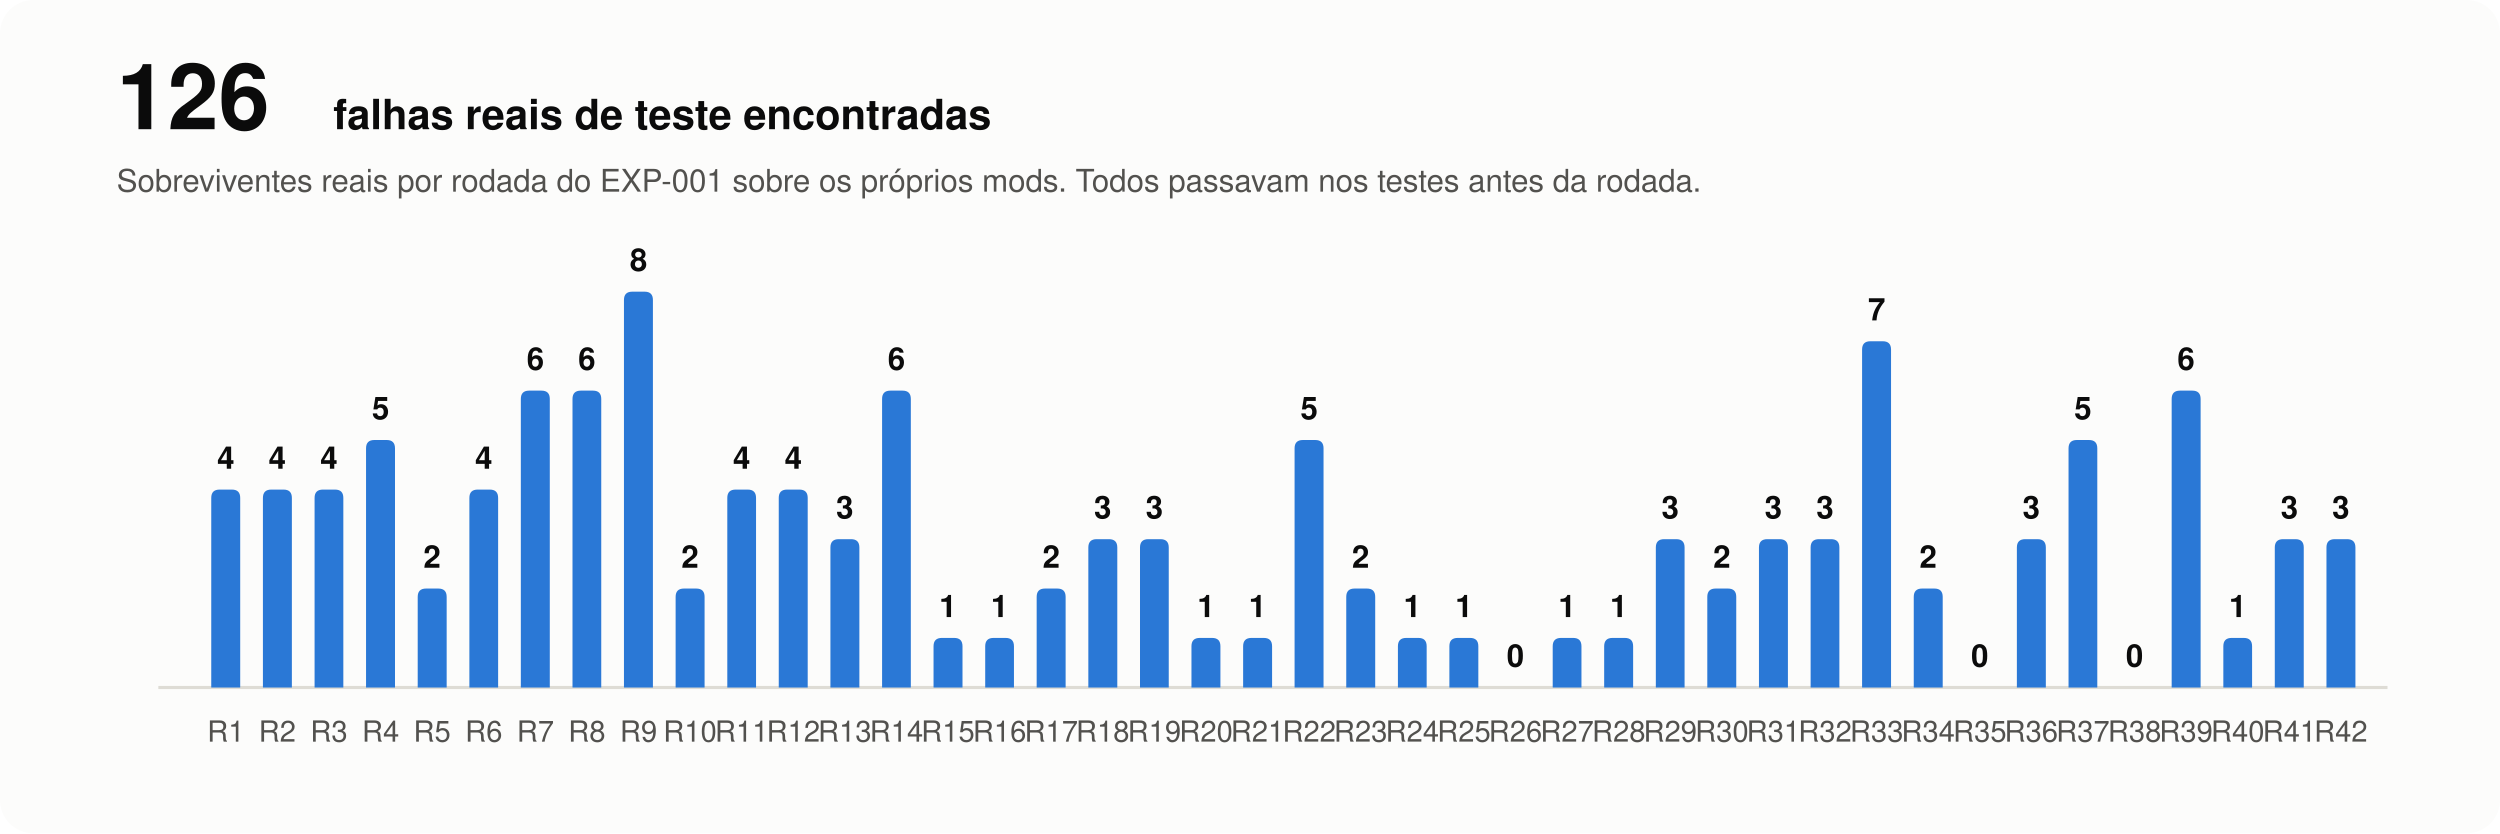
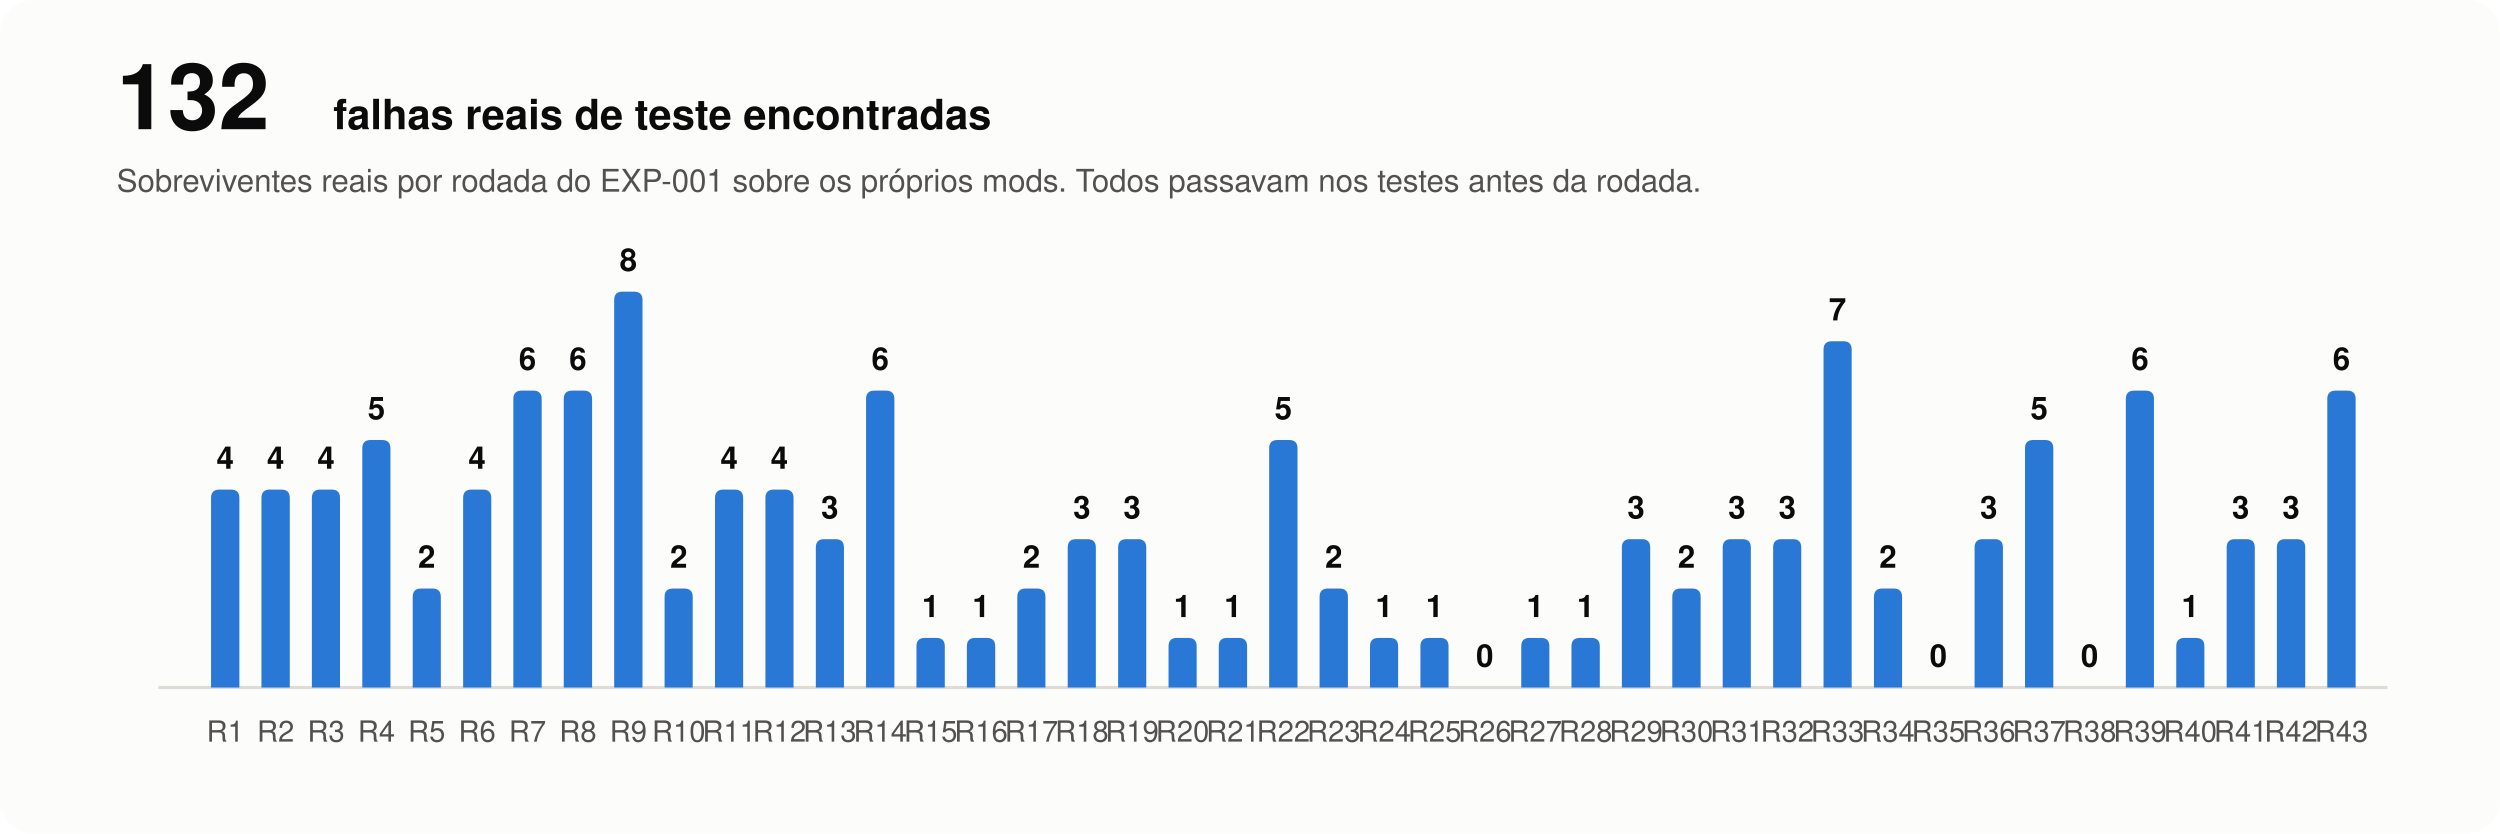
- <svg xmlns="http://www.w3.org/2000/svg" viewBox="0 0 1200 400" width="1200" height="400" role="img" aria-label="126 falhas reais de teste encontradas em 42 rodadas" font-family="ui-sans-serif, -apple-system, 'Segoe UI', Helvetica, Arial, sans-serif">
+ <svg xmlns="http://www.w3.org/2000/svg" viewBox="0 0 1200 400" width="1200" height="400" role="img" aria-label="132 falhas reais de teste encontradas em 43 rodadas" font-family="ui-sans-serif, -apple-system, 'Segoe UI', Helvetica, Arial, sans-serif">
  <style>
  .sup { fill: #fcfcfb; } .sup2 { fill: #f3f2ef; } .borda { stroke: #dedcd5; }
  .t1 { fill: #0b0b0b; } .t2 { fill: #52514e; } .t3 { fill: #8a887f; }
  .ac { fill: #2a78d6; } .acs { stroke: #2a78d6; } .acf { fill: #e8f1fb; }
  .ok { fill: #0f7a3d; } .okf { fill: #e3f3e8; }
  @media (prefers-color-scheme: dark) {
    .sup { fill: #1a1a19; } .sup2 { fill: #232322; } .borda { stroke: #3a3936; }
    .t1 { fill: #f0efec; } .t2 { fill: #c3c2b7; } .t3 { fill: #8f8d84; }
    .ac { fill: #3987e5; } .acs { stroke: #3987e5; } .acf { fill: #1d2c40; }
    .ok { fill: #4cc27a; } .okf { fill: #16301f; }
  }
  @media (prefers-reduced-motion: reduce) { * { animation: none !important; } }

  .barra { transform-box: fill-box; transform-origin: bottom; animation: cresce 1.1s cubic-bezier(.2,.8,.2,1); }
  @keyframes cresce { from { transform: scaleY(0); } to { transform: scaleY(1); } }
</style>
  <rect width="1200" height="400" rx="16" class="sup" />
-   <text x="56" y="62" font-size="44" font-weight="800" class="t1">126</text>
+   <text x="56" y="62" font-size="44" font-weight="800" class="t1">132</text>
  <text x="160" y="62" font-size="20" font-weight="700" class="t1">falhas reais de teste encontradas</text>
  <text x="56" y="92" font-size="15" class="t2">Sobreviventes reais por rodada do EXP-001 sobre os próprios mods. Todos passavam nos testes antes da rodada.</text>
  <line x1="76" y1="330" x2="1146" y2="330" class="borda" stroke-width="1.5" />
  <g class="barra">
-     <path d="M101.4,330 L101.4,239.0 Q101.4,235.0 105.4,235.0 L111.3,235.0 Q115.3,235.0 115.3,239.0 L115.3,330 Z" class="ac" />
-   </g>
-   <text x="108.4" y="225.0" font-size="15" font-weight="700" class="t1" text-anchor="middle">4</text>
-   <text x="108.4" y="356" font-size="14" class="t2" text-anchor="middle">R1</text>
-   <g class="barra">
-     <path d="M126.2,330 L126.2,239.0 Q126.2,235.0 130.2,235.0 L136.1,235.0 Q140.1,235.0 140.1,239.0 L140.1,330 Z" class="ac" />
-   </g>
-   <text x="133.1" y="225.0" font-size="15" font-weight="700" class="t1" text-anchor="middle">4</text>
-   <text x="133.1" y="356" font-size="14" class="t2" text-anchor="middle">R2</text>
-   <g class="barra">
-     <path d="M151.0,330 L151.0,239.0 Q151.0,235.0 155.0,235.0 L160.8,235.0 Q164.8,235.0 164.8,239.0 L164.8,330 Z" class="ac" />
-   </g>
-   <text x="157.9" y="225.0" font-size="15" font-weight="700" class="t1" text-anchor="middle">4</text>
-   <text x="157.9" y="356" font-size="14" class="t2" text-anchor="middle">R3</text>
-   <g class="barra">
-     <path d="M175.7,330 L175.7,215.2 Q175.7,211.2 179.7,211.2 L185.6,211.2 Q189.6,211.2 189.6,215.2 L189.6,330 Z" class="ac" />
-   </g>
-   <text x="182.7" y="201.2" font-size="15" font-weight="700" class="t1" text-anchor="middle">5</text>
-   <text x="182.7" y="356" font-size="14" class="t2" text-anchor="middle">R4</text>
-   <g class="barra">
-     <path d="M200.5,330 L200.5,286.5 Q200.5,282.5 204.5,282.5 L210.4,282.5 Q214.4,282.5 214.4,286.5 L214.4,330 Z" class="ac" />
-   </g>
-   <text x="207.4" y="272.5" font-size="15" font-weight="700" class="t1" text-anchor="middle">2</text>
-   <text x="207.4" y="356" font-size="14" class="t2" text-anchor="middle">R5</text>
-   <g class="barra">
-     <path d="M225.3,330 L225.3,239.0 Q225.3,235.0 229.3,235.0 L235.1,235.0 Q239.1,235.0 239.1,239.0 L239.1,330 Z" class="ac" />
-   </g>
-   <text x="232.2" y="225.0" font-size="15" font-weight="700" class="t1" text-anchor="middle">4</text>
-   <text x="232.2" y="356" font-size="14" class="t2" text-anchor="middle">R6</text>
-   <g class="barra">
-     <path d="M250.0,330 L250.0,191.5 Q250.0,187.5 254.0,187.5 L259.9,187.5 Q263.9,187.5 263.9,191.5 L263.9,330 Z" class="ac" />
-   </g>
-   <text x="257.0" y="177.5" font-size="15" font-weight="700" class="t1" text-anchor="middle">6</text>
-   <text x="257.0" y="356" font-size="14" class="t2" text-anchor="middle">R7</text>
-   <g class="barra">
-     <path d="M274.8,330 L274.8,191.5 Q274.8,187.5 278.8,187.5 L284.6,187.5 Q288.6,187.5 288.6,191.5 L288.6,330 Z" class="ac" />
-   </g>
-   <text x="281.7" y="177.5" font-size="15" font-weight="700" class="t1" text-anchor="middle">6</text>
-   <text x="281.7" y="356" font-size="14" class="t2" text-anchor="middle">R8</text>
-   <g class="barra">
-     <path d="M299.5,330 L299.5,144.0 Q299.5,140.0 303.5,140.0 L309.4,140.0 Q313.4,140.0 313.4,144.0 L313.4,330 Z" class="ac" />
-   </g>
-   <text x="306.5" y="130.0" font-size="15" font-weight="700" class="t1" text-anchor="middle">8</text>
-   <text x="306.5" y="356" font-size="14" class="t2" text-anchor="middle">R9</text>
-   <g class="barra">
-     <path d="M324.3,330 L324.3,286.5 Q324.3,282.5 328.3,282.5 L334.2,282.5 Q338.2,282.5 338.2,286.5 L338.2,330 Z" class="ac" />
-   </g>
-   <text x="331.2" y="272.5" font-size="15" font-weight="700" class="t1" text-anchor="middle">2</text>
-   <text x="331.2" y="356" font-size="14" class="t2" text-anchor="middle">R10</text>
-   <g class="barra">
-     <path d="M349.1,330 L349.1,239.0 Q349.1,235.0 353.1,235.0 L358.9,235.0 Q362.9,235.0 362.9,239.0 L362.9,330 Z" class="ac" />
-   </g>
-   <text x="356.0" y="225.0" font-size="15" font-weight="700" class="t1" text-anchor="middle">4</text>
-   <text x="356.0" y="356" font-size="14" class="t2" text-anchor="middle">R11</text>
-   <g class="barra">
-     <path d="M373.8,330 L373.8,239.0 Q373.8,235.0 377.8,235.0 L383.7,235.0 Q387.7,235.0 387.7,239.0 L387.7,330 Z" class="ac" />
-   </g>
-   <text x="380.8" y="225.0" font-size="15" font-weight="700" class="t1" text-anchor="middle">4</text>
-   <text x="380.8" y="356" font-size="14" class="t2" text-anchor="middle">R12</text>
-   <g class="barra">
-     <path d="M398.6,330 L398.6,262.8 Q398.6,258.8 402.6,258.8 L408.5,258.8 Q412.5,258.8 412.5,262.8 L412.5,330 Z" class="ac" />
-   </g>
-   <text x="405.5" y="248.8" font-size="15" font-weight="700" class="t1" text-anchor="middle">3</text>
-   <text x="405.5" y="356" font-size="14" class="t2" text-anchor="middle">R13</text>
-   <g class="barra">
-     <path d="M423.4,330 L423.4,191.5 Q423.4,187.5 427.4,187.5 L433.2,187.5 Q437.2,187.5 437.2,191.5 L437.2,330 Z" class="ac" />
-   </g>
-   <text x="430.3" y="177.5" font-size="15" font-weight="700" class="t1" text-anchor="middle">6</text>
-   <text x="430.3" y="356" font-size="14" class="t2" text-anchor="middle">R14</text>
-   <g class="barra">
-     <path d="M448.1,330 L448.1,310.2 Q448.1,306.2 452.1,306.2 L458.0,306.2 Q462.0,306.2 462.0,310.2 L462.0,330 Z" class="ac" />
-   </g>
-   <text x="455.0" y="296.2" font-size="15" font-weight="700" class="t1" text-anchor="middle">1</text>
-   <text x="455.0" y="356" font-size="14" class="t2" text-anchor="middle">R15</text>
-   <g class="barra">
-     <path d="M472.9,330 L472.9,310.2 Q472.9,306.2 476.9,306.2 L482.7,306.2 Q486.7,306.2 486.7,310.2 L486.7,330 Z" class="ac" />
-   </g>
-   <text x="479.8" y="296.2" font-size="15" font-weight="700" class="t1" text-anchor="middle">1</text>
-   <text x="479.8" y="356" font-size="14" class="t2" text-anchor="middle">R16</text>
-   <g class="barra">
-     <path d="M497.6,330 L497.6,286.5 Q497.6,282.5 501.6,282.5 L507.5,282.5 Q511.5,282.5 511.5,286.5 L511.5,330 Z" class="ac" />
-   </g>
-   <text x="504.6" y="272.5" font-size="15" font-weight="700" class="t1" text-anchor="middle">2</text>
-   <text x="504.6" y="356" font-size="14" class="t2" text-anchor="middle">R17</text>
-   <g class="barra">
-     <path d="M522.4,330 L522.4,262.8 Q522.4,258.8 526.4,258.8 L532.3,258.8 Q536.3,258.8 536.3,262.8 L536.3,330 Z" class="ac" />
-   </g>
-   <text x="529.3" y="248.8" font-size="15" font-weight="700" class="t1" text-anchor="middle">3</text>
-   <text x="529.3" y="356" font-size="14" class="t2" text-anchor="middle">R18</text>
-   <g class="barra">
-     <path d="M547.2,330 L547.2,262.8 Q547.2,258.8 551.2,258.8 L557.0,258.8 Q561.0,258.8 561.0,262.8 L561.0,330 Z" class="ac" />
-   </g>
-   <text x="554.1" y="248.8" font-size="15" font-weight="700" class="t1" text-anchor="middle">3</text>
-   <text x="554.1" y="356" font-size="14" class="t2" text-anchor="middle">R19</text>
-   <g class="barra">
-     <path d="M571.9,330 L571.9,310.2 Q571.9,306.2 575.9,306.2 L581.8,306.2 Q585.8,306.2 585.8,310.2 L585.8,330 Z" class="ac" />
-   </g>
-   <text x="578.9" y="296.2" font-size="15" font-weight="700" class="t1" text-anchor="middle">1</text>
-   <text x="578.9" y="356" font-size="14" class="t2" text-anchor="middle">R20</text>
-   <g class="barra">
-     <path d="M596.7,330 L596.7,310.2 Q596.7,306.2 600.7,306.2 L606.6,306.2 Q610.6,306.2 610.6,310.2 L610.6,330 Z" class="ac" />
-   </g>
-   <text x="603.6" y="296.2" font-size="15" font-weight="700" class="t1" text-anchor="middle">1</text>
-   <text x="603.6" y="356" font-size="14" class="t2" text-anchor="middle">R21</text>
-   <g class="barra">
-     <path d="M621.4,330 L621.4,215.2 Q621.4,211.2 625.4,211.2 L631.3,211.2 Q635.3,211.2 635.3,215.2 L635.3,330 Z" class="ac" />
-   </g>
-   <text x="628.4" y="201.2" font-size="15" font-weight="700" class="t1" text-anchor="middle">5</text>
-   <text x="628.4" y="356" font-size="14" class="t2" text-anchor="middle">R22</text>
-   <g class="barra">
-     <path d="M646.2,330 L646.2,286.5 Q646.2,282.5 650.2,282.5 L656.1,282.5 Q660.1,282.5 660.1,286.5 L660.1,330 Z" class="ac" />
-   </g>
-   <text x="653.1" y="272.5" font-size="15" font-weight="700" class="t1" text-anchor="middle">2</text>
-   <text x="653.1" y="356" font-size="14" class="t2" text-anchor="middle">R23</text>
-   <g class="barra">
-     <path d="M671.0,330 L671.0,310.2 Q671.0,306.2 675.0,306.2 L680.8,306.2 Q684.8,306.2 684.8,310.2 L684.8,330 Z" class="ac" />
-   </g>
-   <text x="677.9" y="296.2" font-size="15" font-weight="700" class="t1" text-anchor="middle">1</text>
-   <text x="677.9" y="356" font-size="14" class="t2" text-anchor="middle">R24</text>
-   <g class="barra">
-     <path d="M695.7,330 L695.7,310.2 Q695.7,306.2 699.7,306.2 L705.6,306.2 Q709.6,306.2 709.6,310.2 L709.6,330 Z" class="ac" />
-   </g>
-   <text x="702.7" y="296.2" font-size="15" font-weight="700" class="t1" text-anchor="middle">1</text>
-   <text x="702.7" y="356" font-size="14" class="t2" text-anchor="middle">R25</text>
-   <g class="barra">
-     <path d="M720.5,330 L720.5,330.0 Q720.5,330.0 720.5,330.0 L734.4,330.0 Q734.4,330.0 734.4,330.0 L734.4,330 Z" class="ac" />
-   </g>
-   <text x="727.4" y="320.0" font-size="15" font-weight="700" class="t1" text-anchor="middle">0</text>
-   <text x="727.4" y="356" font-size="14" class="t2" text-anchor="middle">R26</text>
-   <g class="barra">
-     <path d="M745.3,330 L745.3,310.2 Q745.3,306.2 749.3,306.2 L755.1,306.2 Q759.1,306.2 759.1,310.2 L759.1,330 Z" class="ac" />
-   </g>
-   <text x="752.2" y="296.2" font-size="15" font-weight="700" class="t1" text-anchor="middle">1</text>
-   <text x="752.2" y="356" font-size="14" class="t2" text-anchor="middle">R27</text>
-   <g class="barra">
-     <path d="M770.0,330 L770.0,310.2 Q770.0,306.2 774.0,306.2 L779.9,306.2 Q783.9,306.2 783.9,310.2 L783.9,330 Z" class="ac" />
-   </g>
-   <text x="777.0" y="296.2" font-size="15" font-weight="700" class="t1" text-anchor="middle">1</text>
-   <text x="777.0" y="356" font-size="14" class="t2" text-anchor="middle">R28</text>
-   <g class="barra">
-     <path d="M794.8,330 L794.8,262.8 Q794.8,258.8 798.8,258.8 L804.6,258.8 Q808.6,258.8 808.6,262.8 L808.6,330 Z" class="ac" />
-   </g>
-   <text x="801.7" y="248.8" font-size="15" font-weight="700" class="t1" text-anchor="middle">3</text>
-   <text x="801.7" y="356" font-size="14" class="t2" text-anchor="middle">R29</text>
-   <g class="barra">
-     <path d="M819.5,330 L819.5,286.5 Q819.5,282.5 823.5,282.5 L829.4,282.5 Q833.4,282.5 833.4,286.5 L833.4,330 Z" class="ac" />
-   </g>
-   <text x="826.5" y="272.5" font-size="15" font-weight="700" class="t1" text-anchor="middle">2</text>
-   <text x="826.5" y="356" font-size="14" class="t2" text-anchor="middle">R30</text>
-   <g class="barra">
-     <path d="M844.3,330 L844.3,262.8 Q844.3,258.8 848.3,258.8 L854.2,258.8 Q858.2,258.8 858.2,262.8 L858.2,330 Z" class="ac" />
-   </g>
-   <text x="851.2" y="248.8" font-size="15" font-weight="700" class="t1" text-anchor="middle">3</text>
-   <text x="851.2" y="356" font-size="14" class="t2" text-anchor="middle">R31</text>
-   <g class="barra">
-     <path d="M869.1,330 L869.1,262.8 Q869.1,258.8 873.1,258.8 L878.9,258.8 Q882.9,258.8 882.9,262.8 L882.9,330 Z" class="ac" />
-   </g>
-   <text x="876.0" y="248.8" font-size="15" font-weight="700" class="t1" text-anchor="middle">3</text>
-   <text x="876.0" y="356" font-size="14" class="t2" text-anchor="middle">R32</text>
-   <g class="barra">
-     <path d="M893.8,330 L893.8,167.8 Q893.8,163.8 897.8,163.8 L903.7,163.8 Q907.7,163.8 907.7,167.8 L907.7,330 Z" class="ac" />
-   </g>
-   <text x="900.8" y="153.8" font-size="15" font-weight="700" class="t1" text-anchor="middle">7</text>
-   <text x="900.8" y="356" font-size="14" class="t2" text-anchor="middle">R33</text>
-   <g class="barra">
-     <path d="M918.6,330 L918.6,286.5 Q918.6,282.5 922.6,282.5 L928.5,282.5 Q932.5,282.5 932.5,286.5 L932.5,330 Z" class="ac" />
-   </g>
-   <text x="925.5" y="272.5" font-size="15" font-weight="700" class="t1" text-anchor="middle">2</text>
-   <text x="925.5" y="356" font-size="14" class="t2" text-anchor="middle">R34</text>
-   <g class="barra">
-     <path d="M943.4,330 L943.4,330.0 Q943.4,330.0 943.4,330.0 L957.2,330.0 Q957.2,330.0 957.2,330.0 L957.2,330 Z" class="ac" />
-   </g>
-   <text x="950.3" y="320.0" font-size="15" font-weight="700" class="t1" text-anchor="middle">0</text>
-   <text x="950.3" y="356" font-size="14" class="t2" text-anchor="middle">R35</text>
-   <g class="barra">
-     <path d="M968.1,330 L968.1,262.8 Q968.1,258.8 972.1,258.8 L978.0,258.8 Q982.0,258.8 982.0,262.8 L982.0,330 Z" class="ac" />
-   </g>
-   <text x="975.0" y="248.8" font-size="15" font-weight="700" class="t1" text-anchor="middle">3</text>
-   <text x="975.0" y="356" font-size="14" class="t2" text-anchor="middle">R36</text>
-   <g class="barra">
-     <path d="M992.9,330 L992.9,215.2 Q992.9,211.2 996.9,211.2 L1002.7,211.2 Q1006.7,211.2 1006.7,215.2 L1006.7,330 Z" class="ac" />
-   </g>
-   <text x="999.8" y="201.2" font-size="15" font-weight="700" class="t1" text-anchor="middle">5</text>
-   <text x="999.8" y="356" font-size="14" class="t2" text-anchor="middle">R37</text>
-   <g class="barra">
-     <path d="M1017.6,330 L1017.6,330.0 Q1017.6,330.0 1017.6,330.0 L1031.5,330.0 Q1031.5,330.0 1031.5,330.0 L1031.5,330 Z" class="ac" />
-   </g>
-   <text x="1024.6" y="320.0" font-size="15" font-weight="700" class="t1" text-anchor="middle">0</text>
-   <text x="1024.6" y="356" font-size="14" class="t2" text-anchor="middle">R38</text>
-   <g class="barra">
-     <path d="M1042.4,330 L1042.4,191.5 Q1042.4,187.5 1046.4,187.5 L1052.3,187.5 Q1056.3,187.5 1056.3,191.5 L1056.3,330 Z" class="ac" />
-   </g>
-   <text x="1049.3" y="177.5" font-size="15" font-weight="700" class="t1" text-anchor="middle">6</text>
-   <text x="1049.3" y="356" font-size="14" class="t2" text-anchor="middle">R39</text>
-   <g class="barra">
-     <path d="M1067.2,330 L1067.2,310.2 Q1067.2,306.2 1071.2,306.2 L1077.0,306.2 Q1081.0,306.2 1081.0,310.2 L1081.0,330 Z" class="ac" />
-   </g>
-   <text x="1074.1" y="296.2" font-size="15" font-weight="700" class="t1" text-anchor="middle">1</text>
-   <text x="1074.1" y="356" font-size="14" class="t2" text-anchor="middle">R40</text>
-   <g class="barra">
-     <path d="M1091.9,330 L1091.9,262.8 Q1091.9,258.8 1095.9,258.8 L1101.8,258.8 Q1105.8,258.8 1105.8,262.8 L1105.8,330 Z" class="ac" />
-   </g>
-   <text x="1098.9" y="248.8" font-size="15" font-weight="700" class="t1" text-anchor="middle">3</text>
-   <text x="1098.9" y="356" font-size="14" class="t2" text-anchor="middle">R41</text>
-   <g class="barra">
-     <path d="M1116.7,330 L1116.7,262.8 Q1116.7,258.8 1120.7,258.8 L1126.6,258.8 Q1130.6,258.8 1130.6,262.8 L1130.6,330 Z" class="ac" />
-   </g>
-   <text x="1123.6" y="248.8" font-size="15" font-weight="700" class="t1" text-anchor="middle">3</text>
-   <text x="1123.6" y="356" font-size="14" class="t2" text-anchor="middle">R42</text>
+     <path d="M101.3,330 L101.3,239.0 Q101.3,235.0 105.3,235.0 L110.9,235.0 Q114.9,235.0 114.9,239.0 L114.9,330 Z" class="ac" />
+   </g>
+   <text x="108.1" y="225.0" font-size="15" font-weight="700" class="t1" text-anchor="middle">4</text>
+   <text x="108.1" y="356" font-size="14" class="t2" text-anchor="middle">R1</text>
+   <g class="barra">
+     <path d="M125.5,330 L125.5,239.0 Q125.5,235.0 129.5,235.0 L135.1,235.0 Q139.1,235.0 139.1,239.0 L139.1,330 Z" class="ac" />
+   </g>
+   <text x="132.3" y="225.0" font-size="15" font-weight="700" class="t1" text-anchor="middle">4</text>
+   <text x="132.3" y="356" font-size="14" class="t2" text-anchor="middle">R2</text>
+   <g class="barra">
+     <path d="M149.7,330 L149.7,239.0 Q149.7,235.0 153.7,235.0 L159.2,235.0 Q163.2,235.0 163.2,239.0 L163.2,330 Z" class="ac" />
+   </g>
+   <text x="156.5" y="225.0" font-size="15" font-weight="700" class="t1" text-anchor="middle">4</text>
+   <text x="156.5" y="356" font-size="14" class="t2" text-anchor="middle">R3</text>
+   <g class="barra">
+     <path d="M173.9,330 L173.9,215.2 Q173.9,211.2 177.9,211.2 L183.4,211.2 Q187.4,211.2 187.4,215.2 L187.4,330 Z" class="ac" />
+   </g>
+   <text x="180.7" y="201.2" font-size="15" font-weight="700" class="t1" text-anchor="middle">5</text>
+   <text x="180.7" y="356" font-size="14" class="t2" text-anchor="middle">R4</text>
+   <g class="barra">
+     <path d="M198.1,330 L198.1,286.5 Q198.1,282.5 202.1,282.5 L207.6,282.5 Q211.6,282.5 211.6,286.5 L211.6,330 Z" class="ac" />
+   </g>
+   <text x="204.8" y="272.5" font-size="15" font-weight="700" class="t1" text-anchor="middle">2</text>
+   <text x="204.8" y="356" font-size="14" class="t2" text-anchor="middle">R5</text>
+   <g class="barra">
+     <path d="M222.3,330 L222.3,239.0 Q222.3,235.0 226.3,235.0 L231.8,235.0 Q235.8,235.0 235.8,239.0 L235.8,330 Z" class="ac" />
+   </g>
+   <text x="229.0" y="225.0" font-size="15" font-weight="700" class="t1" text-anchor="middle">4</text>
+   <text x="229.0" y="356" font-size="14" class="t2" text-anchor="middle">R6</text>
+   <g class="barra">
+     <path d="M246.4,330 L246.4,191.5 Q246.4,187.5 250.4,187.5 L256.0,187.5 Q260.0,187.5 260.0,191.5 L260.0,330 Z" class="ac" />
+   </g>
+   <text x="253.2" y="177.5" font-size="15" font-weight="700" class="t1" text-anchor="middle">6</text>
+   <text x="253.2" y="356" font-size="14" class="t2" text-anchor="middle">R7</text>
+   <g class="barra">
+     <path d="M270.6,330 L270.6,191.5 Q270.6,187.5 274.6,187.5 L280.2,187.5 Q284.2,187.5 284.2,191.5 L284.2,330 Z" class="ac" />
+   </g>
+   <text x="277.4" y="177.5" font-size="15" font-weight="700" class="t1" text-anchor="middle">6</text>
+   <text x="277.4" y="356" font-size="14" class="t2" text-anchor="middle">R8</text>
+   <g class="barra">
+     <path d="M294.8,330 L294.8,144.0 Q294.8,140.0 298.8,140.0 L304.4,140.0 Q308.4,140.0 308.4,144.0 L308.4,330 Z" class="ac" />
+   </g>
+   <text x="301.6" y="130.0" font-size="15" font-weight="700" class="t1" text-anchor="middle">8</text>
+   <text x="301.6" y="356" font-size="14" class="t2" text-anchor="middle">R9</text>
+   <g class="barra">
+     <path d="M319.0,330 L319.0,286.5 Q319.0,282.5 323.0,282.5 L328.5,282.5 Q332.5,282.5 332.5,286.5 L332.5,330 Z" class="ac" />
+   </g>
+   <text x="325.8" y="272.5" font-size="15" font-weight="700" class="t1" text-anchor="middle">2</text>
+   <text x="325.8" y="356" font-size="14" class="t2" text-anchor="middle">R10</text>
+   <g class="barra">
+     <path d="M343.2,330 L343.2,239.0 Q343.2,235.0 347.2,235.0 L352.7,235.0 Q356.7,235.0 356.7,239.0 L356.7,330 Z" class="ac" />
+   </g>
+   <text x="350.0" y="225.0" font-size="15" font-weight="700" class="t1" text-anchor="middle">4</text>
+   <text x="350.0" y="356" font-size="14" class="t2" text-anchor="middle">R11</text>
+   <g class="barra">
+     <path d="M367.4,330 L367.4,239.0 Q367.4,235.0 371.4,235.0 L376.9,235.0 Q380.9,235.0 380.9,239.0 L380.9,330 Z" class="ac" />
+   </g>
+   <text x="374.1" y="225.0" font-size="15" font-weight="700" class="t1" text-anchor="middle">4</text>
+   <text x="374.1" y="356" font-size="14" class="t2" text-anchor="middle">R12</text>
+   <g class="barra">
+     <path d="M391.6,330 L391.6,262.8 Q391.6,258.8 395.6,258.8 L401.1,258.8 Q405.1,258.8 405.1,262.8 L405.1,330 Z" class="ac" />
+   </g>
+   <text x="398.3" y="248.8" font-size="15" font-weight="700" class="t1" text-anchor="middle">3</text>
+   <text x="398.3" y="356" font-size="14" class="t2" text-anchor="middle">R13</text>
+   <g class="barra">
+     <path d="M415.7,330 L415.7,191.5 Q415.7,187.5 419.7,187.5 L425.3,187.5 Q429.3,187.5 429.3,191.5 L429.3,330 Z" class="ac" />
+   </g>
+   <text x="422.5" y="177.5" font-size="15" font-weight="700" class="t1" text-anchor="middle">6</text>
+   <text x="422.5" y="356" font-size="14" class="t2" text-anchor="middle">R14</text>
+   <g class="barra">
+     <path d="M439.9,330 L439.9,310.2 Q439.9,306.2 443.9,306.2 L449.5,306.2 Q453.5,306.2 453.5,310.2 L453.5,330 Z" class="ac" />
+   </g>
+   <text x="446.7" y="296.2" font-size="15" font-weight="700" class="t1" text-anchor="middle">1</text>
+   <text x="446.7" y="356" font-size="14" class="t2" text-anchor="middle">R15</text>
+   <g class="barra">
+     <path d="M464.1,330 L464.1,310.2 Q464.1,306.2 468.1,306.2 L473.7,306.2 Q477.7,306.2 477.7,310.2 L477.7,330 Z" class="ac" />
+   </g>
+   <text x="470.9" y="296.2" font-size="15" font-weight="700" class="t1" text-anchor="middle">1</text>
+   <text x="470.9" y="356" font-size="14" class="t2" text-anchor="middle">R16</text>
+   <g class="barra">
+     <path d="M488.3,330 L488.3,286.5 Q488.3,282.5 492.3,282.5 L497.8,282.5 Q501.8,282.5 501.8,286.5 L501.8,330 Z" class="ac" />
+   </g>
+   <text x="495.1" y="272.5" font-size="15" font-weight="700" class="t1" text-anchor="middle">2</text>
+   <text x="495.1" y="356" font-size="14" class="t2" text-anchor="middle">R17</text>
+   <g class="barra">
+     <path d="M512.5,330 L512.5,262.8 Q512.5,258.8 516.5,258.8 L522.0,258.8 Q526.0,258.8 526.0,262.8 L526.0,330 Z" class="ac" />
+   </g>
+   <text x="519.3" y="248.8" font-size="15" font-weight="700" class="t1" text-anchor="middle">3</text>
+   <text x="519.3" y="356" font-size="14" class="t2" text-anchor="middle">R18</text>
+   <g class="barra">
+     <path d="M536.7,330 L536.7,262.8 Q536.7,258.8 540.7,258.8 L546.2,258.8 Q550.2,258.8 550.2,262.8 L550.2,330 Z" class="ac" />
+   </g>
+   <text x="543.4" y="248.8" font-size="15" font-weight="700" class="t1" text-anchor="middle">3</text>
+   <text x="543.4" y="356" font-size="14" class="t2" text-anchor="middle">R19</text>
+   <g class="barra">
+     <path d="M560.9,330 L560.9,310.2 Q560.9,306.2 564.9,306.2 L570.4,306.2 Q574.4,306.2 574.4,310.2 L574.4,330 Z" class="ac" />
+   </g>
+   <text x="567.6" y="296.2" font-size="15" font-weight="700" class="t1" text-anchor="middle">1</text>
+   <text x="567.6" y="356" font-size="14" class="t2" text-anchor="middle">R20</text>
+   <g class="barra">
+     <path d="M585.0,330 L585.0,310.2 Q585.0,306.2 589.0,306.2 L594.6,306.2 Q598.6,306.2 598.6,310.2 L598.6,330 Z" class="ac" />
+   </g>
+   <text x="591.8" y="296.2" font-size="15" font-weight="700" class="t1" text-anchor="middle">1</text>
+   <text x="591.8" y="356" font-size="14" class="t2" text-anchor="middle">R21</text>
+   <g class="barra">
+     <path d="M609.2,330 L609.2,215.2 Q609.2,211.2 613.2,211.2 L618.8,211.2 Q622.8,211.2 622.8,215.2 L622.8,330 Z" class="ac" />
+   </g>
+   <text x="616.0" y="201.2" font-size="15" font-weight="700" class="t1" text-anchor="middle">5</text>
+   <text x="616.0" y="356" font-size="14" class="t2" text-anchor="middle">R22</text>
+   <g class="barra">
+     <path d="M633.4,330 L633.4,286.5 Q633.4,282.5 637.4,282.5 L643.0,282.5 Q647.0,282.5 647.0,286.5 L647.0,330 Z" class="ac" />
+   </g>
+   <text x="640.2" y="272.5" font-size="15" font-weight="700" class="t1" text-anchor="middle">2</text>
+   <text x="640.2" y="356" font-size="14" class="t2" text-anchor="middle">R23</text>
+   <g class="barra">
+     <path d="M657.6,330 L657.6,310.2 Q657.6,306.2 661.6,306.2 L667.1,306.2 Q671.1,306.2 671.1,310.2 L671.1,330 Z" class="ac" />
+   </g>
+   <text x="664.4" y="296.2" font-size="15" font-weight="700" class="t1" text-anchor="middle">1</text>
+   <text x="664.4" y="356" font-size="14" class="t2" text-anchor="middle">R24</text>
+   <g class="barra">
+     <path d="M681.8,330 L681.8,310.2 Q681.8,306.2 685.8,306.2 L691.3,306.2 Q695.3,306.2 695.3,310.2 L695.3,330 Z" class="ac" />
+   </g>
+   <text x="688.6" y="296.2" font-size="15" font-weight="700" class="t1" text-anchor="middle">1</text>
+   <text x="688.6" y="356" font-size="14" class="t2" text-anchor="middle">R25</text>
+   <g class="barra">
+     <path d="M706.0,330 L706.0,330.0 Q706.0,330.0 706.0,330.0 L719.5,330.0 Q719.5,330.0 719.5,330.0 L719.5,330 Z" class="ac" />
+   </g>
+   <text x="712.7" y="320.0" font-size="15" font-weight="700" class="t1" text-anchor="middle">0</text>
+   <text x="712.7" y="356" font-size="14" class="t2" text-anchor="middle">R26</text>
+   <g class="barra">
+     <path d="M730.2,330 L730.2,310.2 Q730.2,306.2 734.2,306.2 L739.7,306.2 Q743.7,306.2 743.7,310.2 L743.7,330 Z" class="ac" />
+   </g>
+   <text x="736.9" y="296.2" font-size="15" font-weight="700" class="t1" text-anchor="middle">1</text>
+   <text x="736.9" y="356" font-size="14" class="t2" text-anchor="middle">R27</text>
+   <g class="barra">
+     <path d="M754.3,330 L754.3,310.2 Q754.3,306.2 758.3,306.2 L763.9,306.2 Q767.9,306.2 767.9,310.2 L767.9,330 Z" class="ac" />
+   </g>
+   <text x="761.1" y="296.2" font-size="15" font-weight="700" class="t1" text-anchor="middle">1</text>
+   <text x="761.1" y="356" font-size="14" class="t2" text-anchor="middle">R28</text>
+   <g class="barra">
+     <path d="M778.5,330 L778.5,262.8 Q778.5,258.8 782.5,258.8 L788.1,258.8 Q792.1,258.8 792.1,262.8 L792.1,330 Z" class="ac" />
+   </g>
+   <text x="785.3" y="248.8" font-size="15" font-weight="700" class="t1" text-anchor="middle">3</text>
+   <text x="785.3" y="356" font-size="14" class="t2" text-anchor="middle">R29</text>
+   <g class="barra">
+     <path d="M802.7,330 L802.7,286.5 Q802.7,282.5 806.7,282.5 L812.3,282.5 Q816.3,282.5 816.3,286.5 L816.3,330 Z" class="ac" />
+   </g>
+   <text x="809.5" y="272.5" font-size="15" font-weight="700" class="t1" text-anchor="middle">2</text>
+   <text x="809.5" y="356" font-size="14" class="t2" text-anchor="middle">R30</text>
+   <g class="barra">
+     <path d="M826.9,330 L826.9,262.8 Q826.9,258.8 830.9,258.8 L836.4,258.8 Q840.4,258.8 840.4,262.8 L840.4,330 Z" class="ac" />
+   </g>
+   <text x="833.7" y="248.8" font-size="15" font-weight="700" class="t1" text-anchor="middle">3</text>
+   <text x="833.7" y="356" font-size="14" class="t2" text-anchor="middle">R31</text>
+   <g class="barra">
+     <path d="M851.1,330 L851.1,262.8 Q851.1,258.8 855.1,258.8 L860.6,258.8 Q864.6,258.8 864.6,262.8 L864.6,330 Z" class="ac" />
+   </g>
+   <text x="857.9" y="248.8" font-size="15" font-weight="700" class="t1" text-anchor="middle">3</text>
+   <text x="857.9" y="356" font-size="14" class="t2" text-anchor="middle">R32</text>
+   <g class="barra">
+     <path d="M875.3,330 L875.3,167.8 Q875.3,163.8 879.3,163.8 L884.8,163.8 Q888.8,163.8 888.8,167.8 L888.8,330 Z" class="ac" />
+   </g>
+   <text x="882.0" y="153.8" font-size="15" font-weight="700" class="t1" text-anchor="middle">7</text>
+   <text x="882.0" y="356" font-size="14" class="t2" text-anchor="middle">R33</text>
+   <g class="barra">
+     <path d="M899.5,330 L899.5,286.5 Q899.5,282.5 903.5,282.5 L909.0,282.5 Q913.0,282.5 913.0,286.5 L913.0,330 Z" class="ac" />
+   </g>
+   <text x="906.2" y="272.5" font-size="15" font-weight="700" class="t1" text-anchor="middle">2</text>
+   <text x="906.2" y="356" font-size="14" class="t2" text-anchor="middle">R34</text>
+   <g class="barra">
+     <path d="M923.6,330 L923.6,330.0 Q923.6,330.0 923.6,330.0 L937.2,330.0 Q937.2,330.0 937.2,330.0 L937.2,330 Z" class="ac" />
+   </g>
+   <text x="930.4" y="320.0" font-size="15" font-weight="700" class="t1" text-anchor="middle">0</text>
+   <text x="930.4" y="356" font-size="14" class="t2" text-anchor="middle">R35</text>
+   <g class="barra">
+     <path d="M947.8,330 L947.8,262.8 Q947.8,258.8 951.8,258.8 L957.4,258.8 Q961.4,258.8 961.4,262.8 L961.4,330 Z" class="ac" />
+   </g>
+   <text x="954.6" y="248.8" font-size="15" font-weight="700" class="t1" text-anchor="middle">3</text>
+   <text x="954.6" y="356" font-size="14" class="t2" text-anchor="middle">R36</text>
+   <g class="barra">
+     <path d="M972.0,330 L972.0,215.2 Q972.0,211.2 976.0,211.2 L981.6,211.2 Q985.6,211.2 985.6,215.2 L985.6,330 Z" class="ac" />
+   </g>
+   <text x="978.8" y="201.2" font-size="15" font-weight="700" class="t1" text-anchor="middle">5</text>
+   <text x="978.8" y="356" font-size="14" class="t2" text-anchor="middle">R37</text>
+   <g class="barra">
+     <path d="M996.2,330 L996.2,330.0 Q996.2,330.0 996.2,330.0 L1009.7,330.0 Q1009.7,330.0 1009.7,330.0 L1009.7,330 Z" class="ac" />
+   </g>
+   <text x="1003.0" y="320.0" font-size="15" font-weight="700" class="t1" text-anchor="middle">0</text>
+   <text x="1003.0" y="356" font-size="14" class="t2" text-anchor="middle">R38</text>
+   <g class="barra">
+     <path d="M1020.4,330 L1020.4,191.5 Q1020.4,187.5 1024.4,187.5 L1029.9,187.5 Q1033.9,187.5 1033.9,191.5 L1033.9,330 Z" class="ac" />
+   </g>
+   <text x="1027.2" y="177.5" font-size="15" font-weight="700" class="t1" text-anchor="middle">6</text>
+   <text x="1027.2" y="356" font-size="14" class="t2" text-anchor="middle">R39</text>
+   <g class="barra">
+     <path d="M1044.6,330 L1044.6,310.2 Q1044.6,306.2 1048.6,306.2 L1054.1,306.2 Q1058.1,306.2 1058.1,310.2 L1058.1,330 Z" class="ac" />
+   </g>
+   <text x="1051.3" y="296.2" font-size="15" font-weight="700" class="t1" text-anchor="middle">1</text>
+   <text x="1051.3" y="356" font-size="14" class="t2" text-anchor="middle">R40</text>
+   <g class="barra">
+     <path d="M1068.8,330 L1068.8,262.8 Q1068.8,258.8 1072.8,258.8 L1078.3,258.8 Q1082.3,258.8 1082.3,262.8 L1082.3,330 Z" class="ac" />
+   </g>
+   <text x="1075.5" y="248.8" font-size="15" font-weight="700" class="t1" text-anchor="middle">3</text>
+   <text x="1075.5" y="356" font-size="14" class="t2" text-anchor="middle">R41</text>
+   <g class="barra">
+     <path d="M1092.9,330 L1092.9,262.8 Q1092.9,258.8 1096.9,258.8 L1102.5,258.8 Q1106.5,258.8 1106.5,262.8 L1106.5,330 Z" class="ac" />
+   </g>
+   <text x="1099.7" y="248.8" font-size="15" font-weight="700" class="t1" text-anchor="middle">3</text>
+   <text x="1099.7" y="356" font-size="14" class="t2" text-anchor="middle">R42</text>
+   <g class="barra">
+     <path d="M1117.1,330 L1117.1,191.5 Q1117.1,187.5 1121.1,187.5 L1126.7,187.5 Q1130.7,187.5 1130.7,191.5 L1130.7,330 Z" class="ac" />
+   </g>
+   <text x="1123.9" y="177.5" font-size="15" font-weight="700" class="t1" text-anchor="middle">6</text>
+   <text x="1123.9" y="356" font-size="14" class="t2" text-anchor="middle">R43</text>
</svg>
